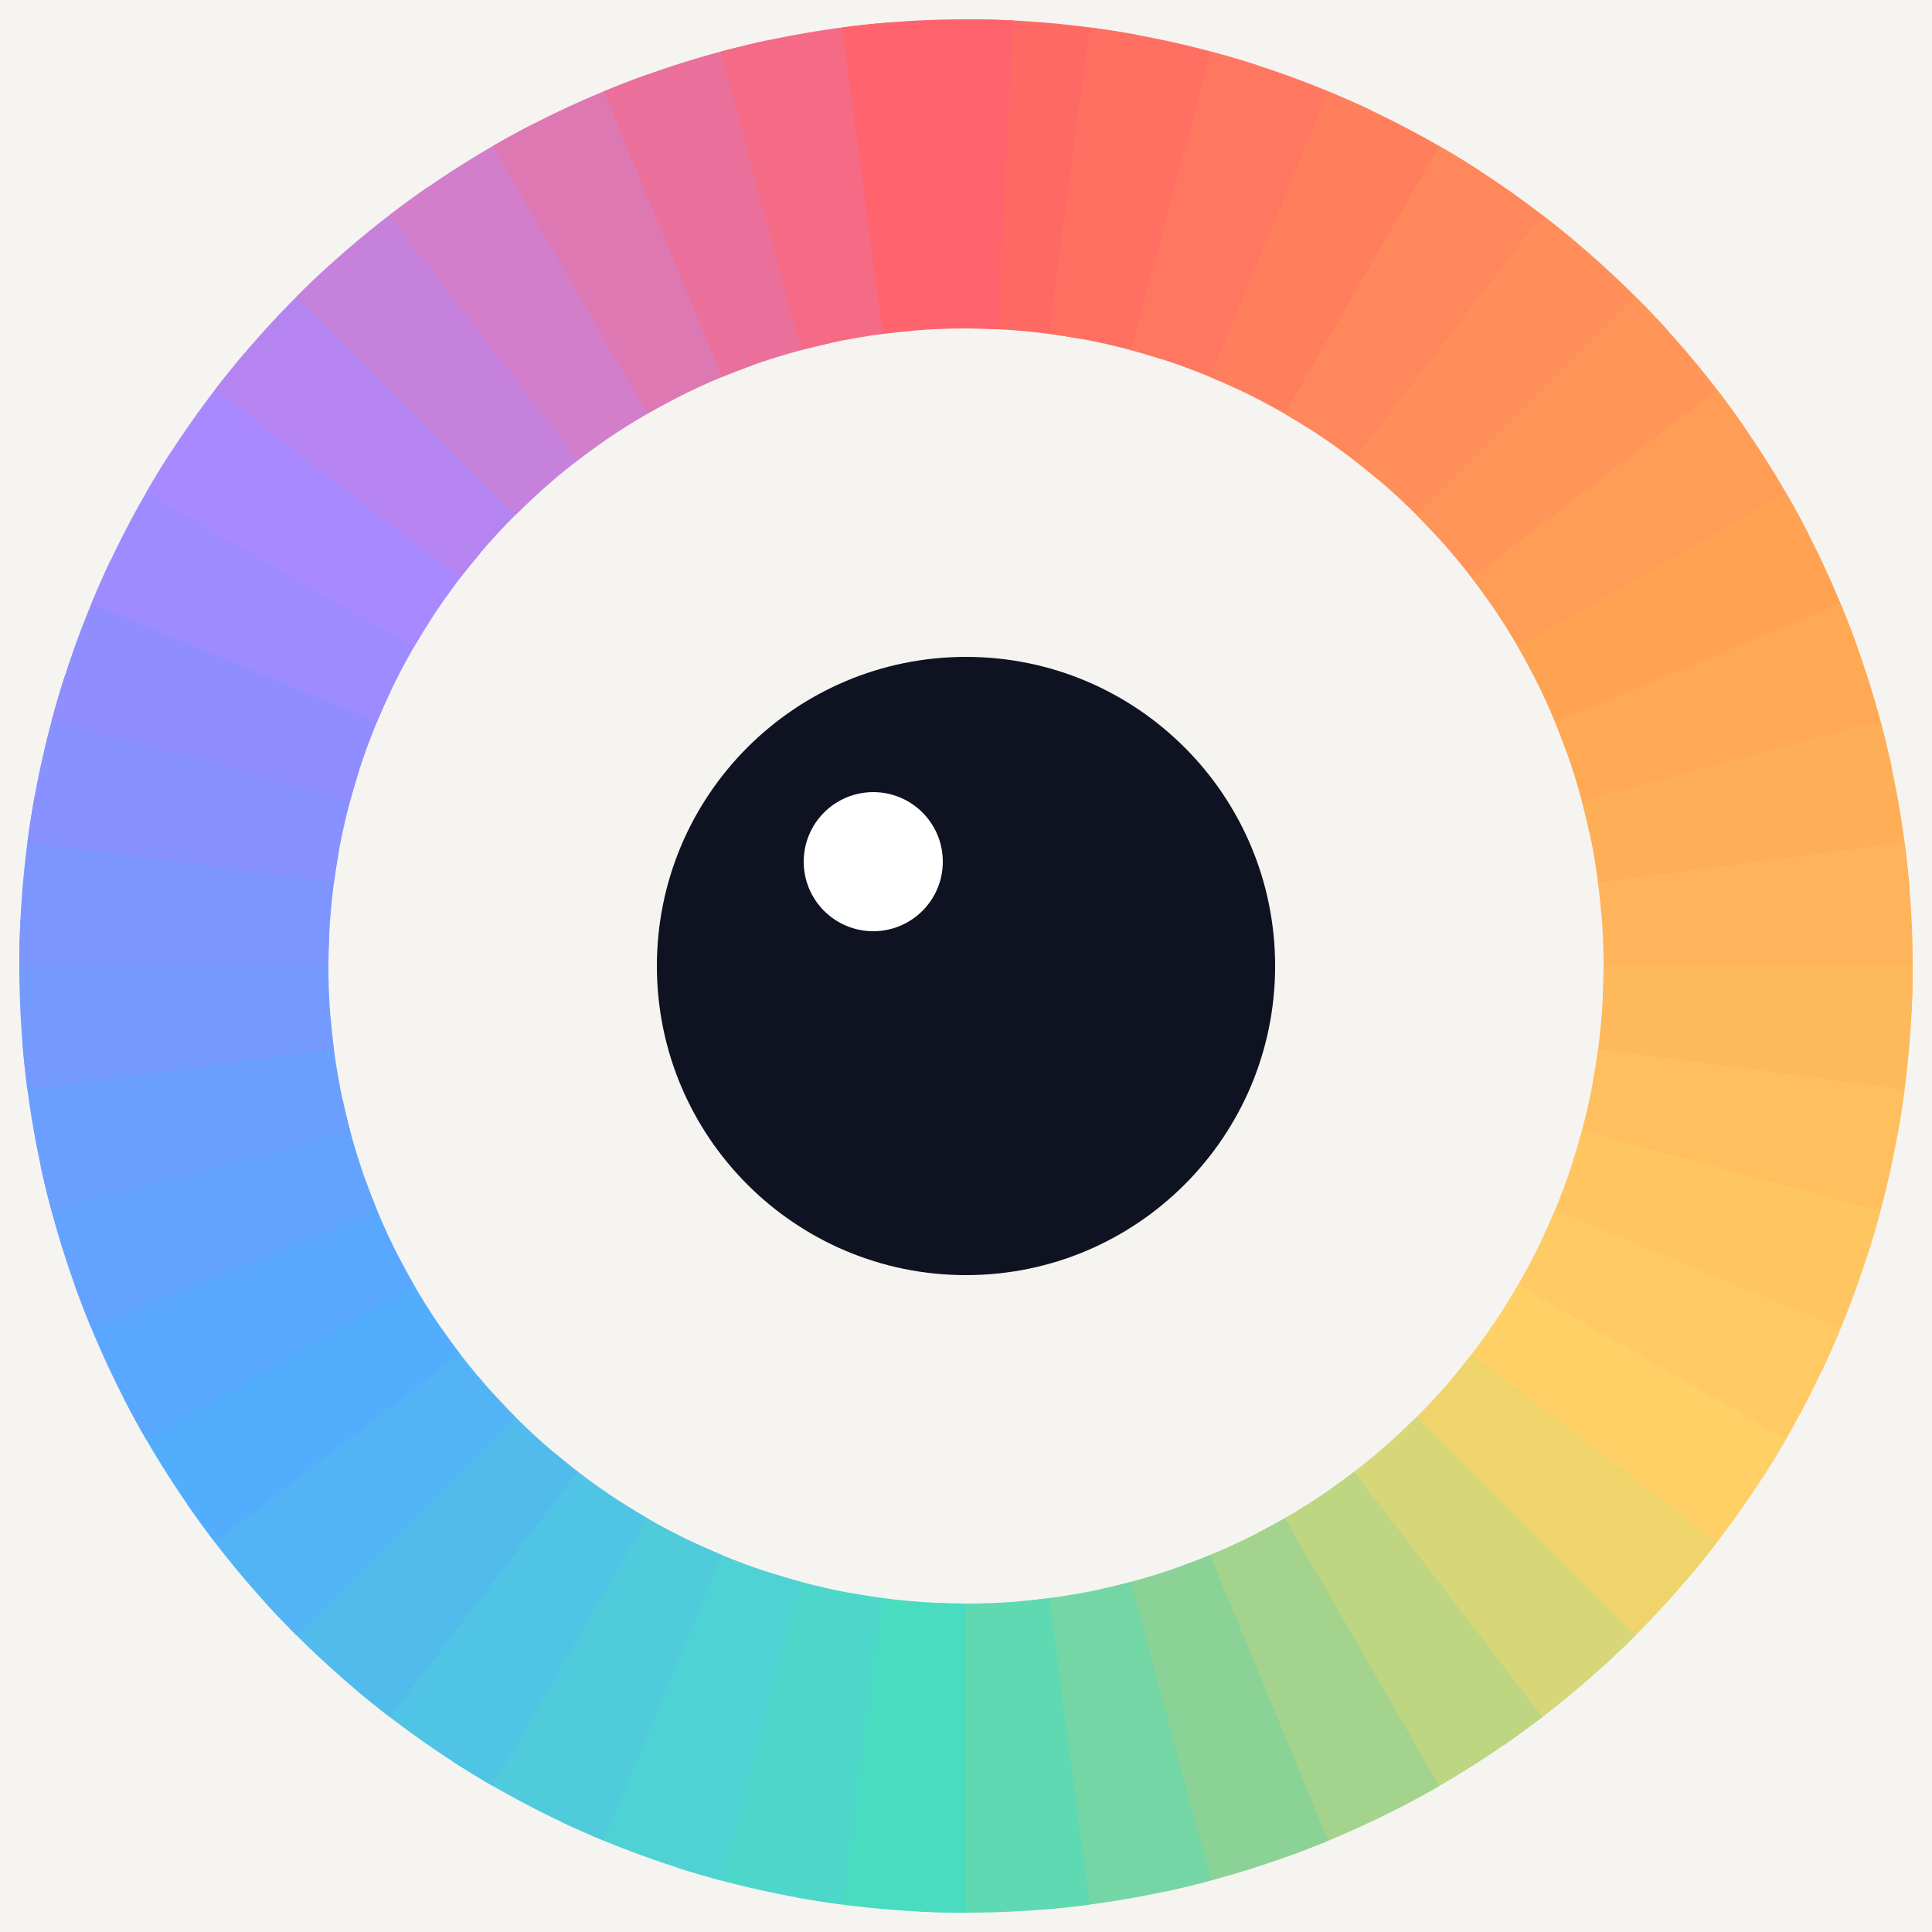
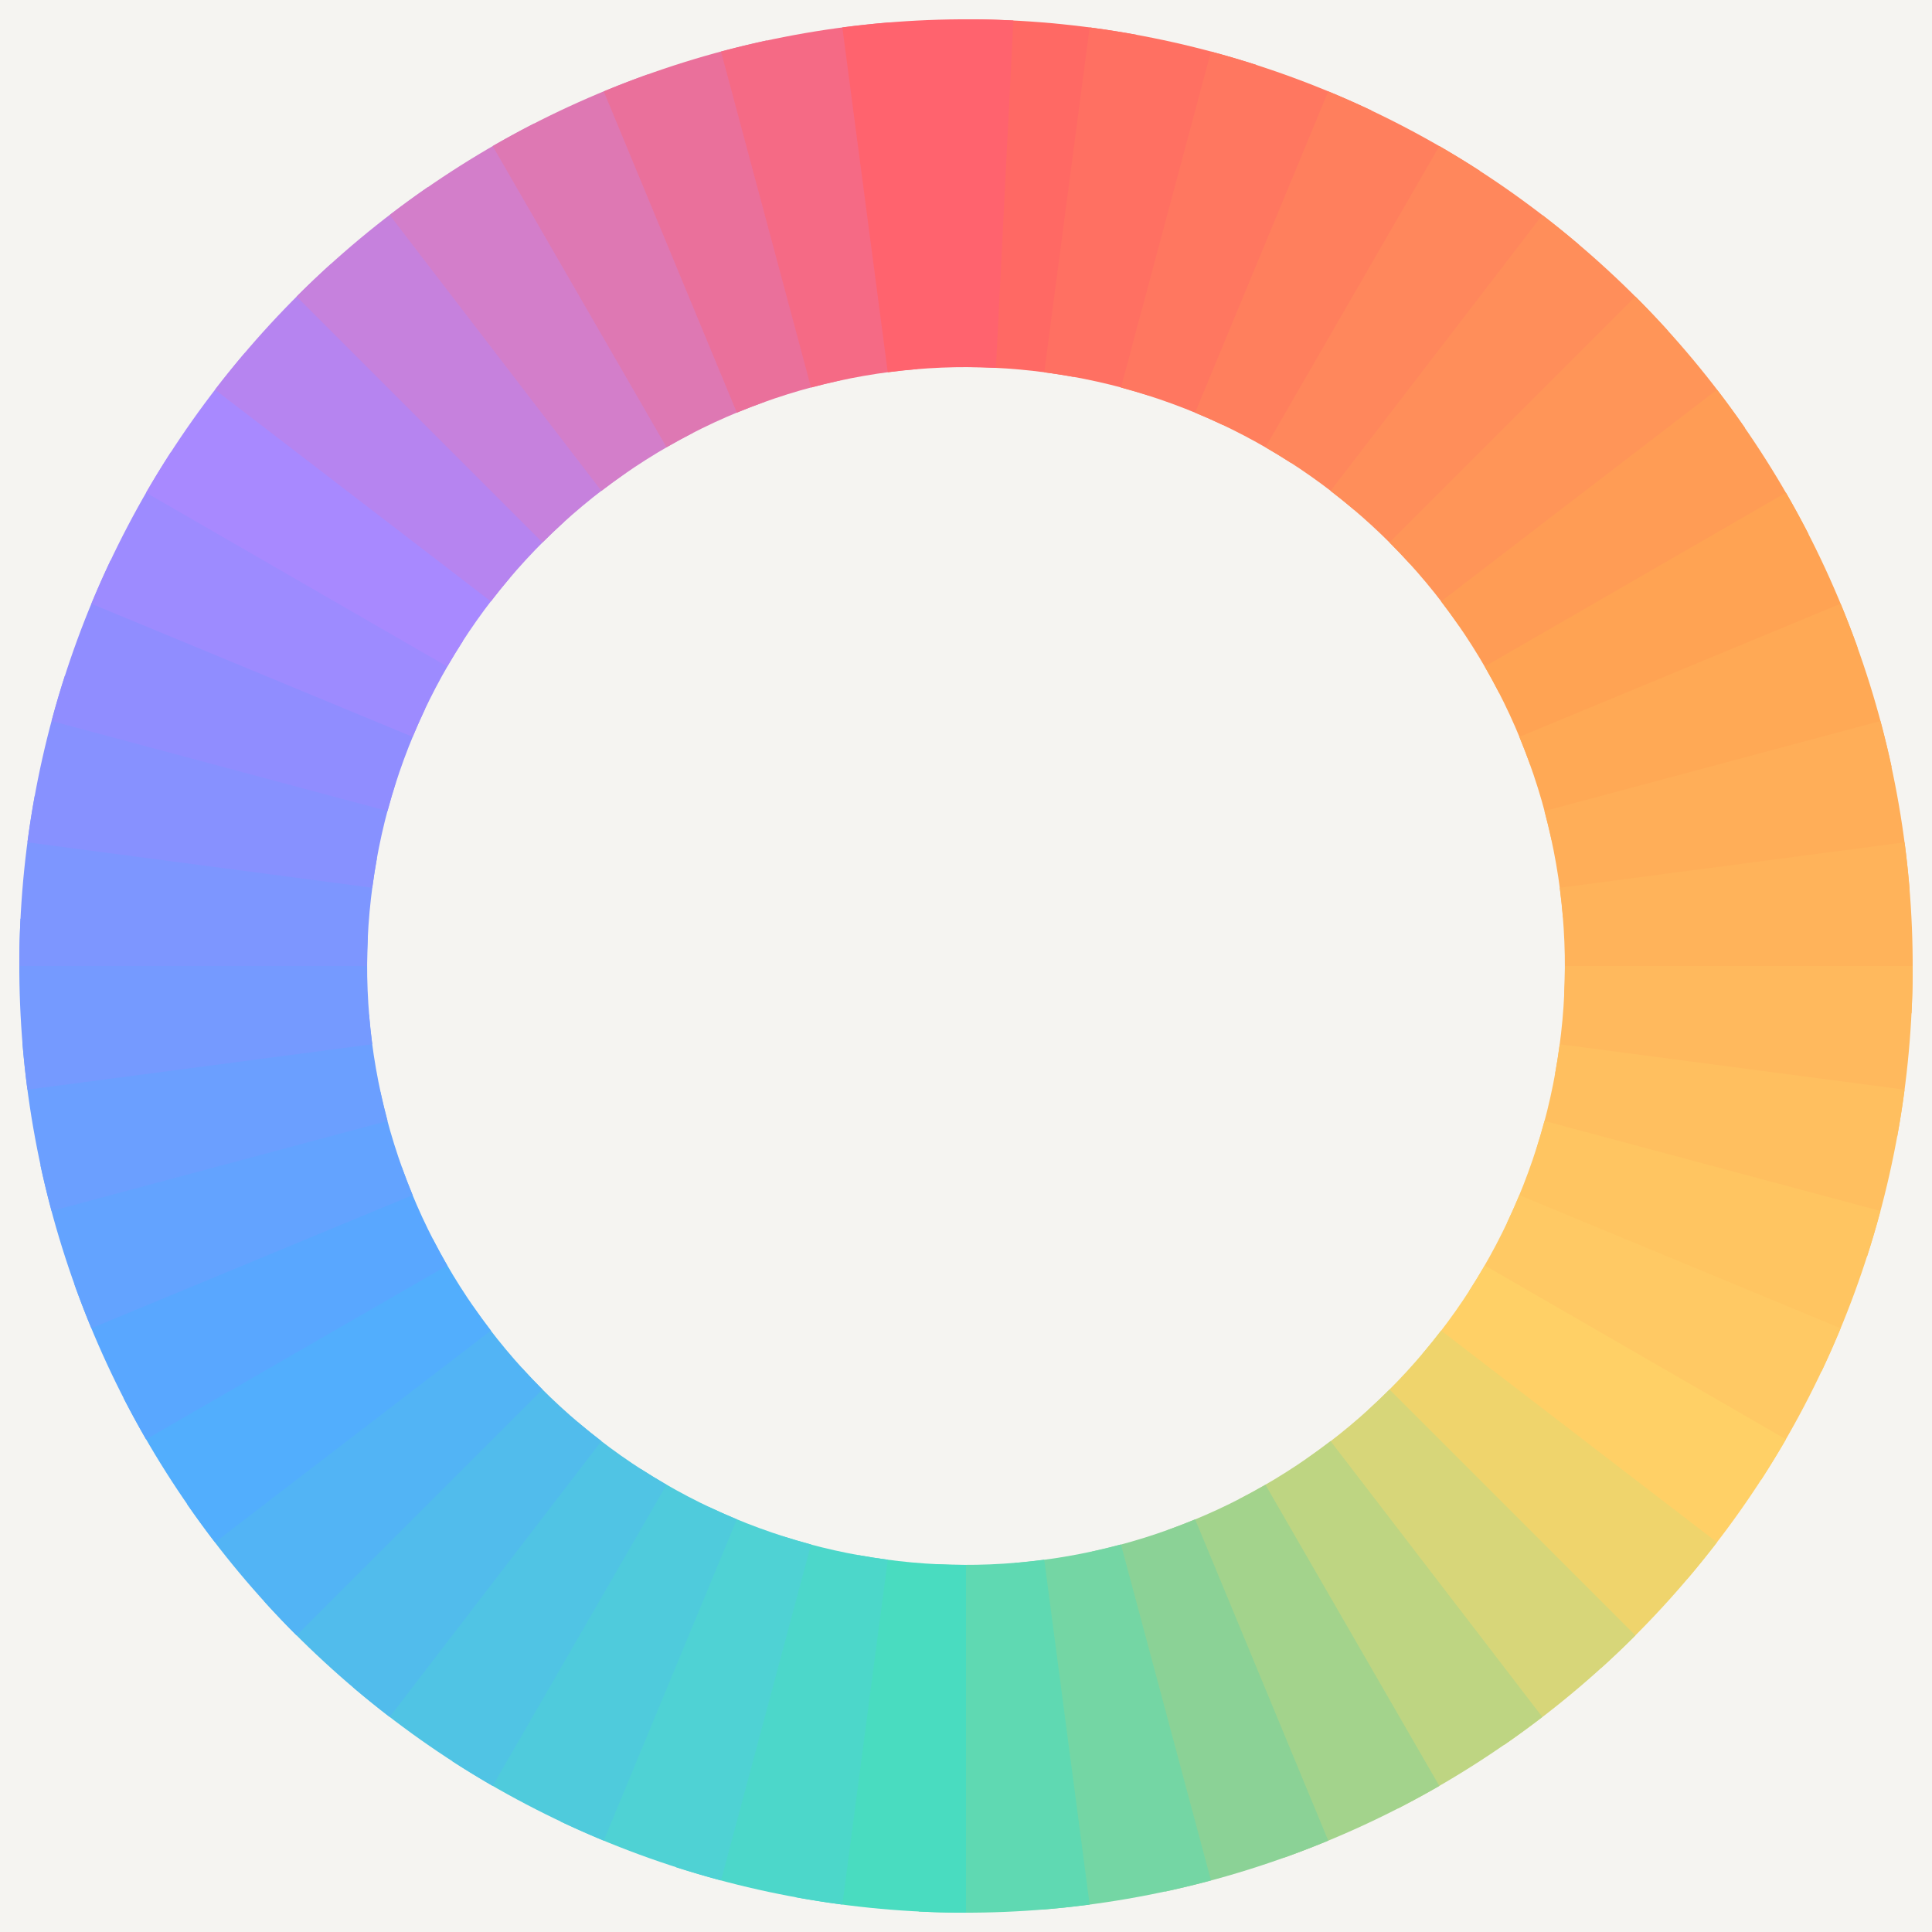
<svg xmlns="http://www.w3.org/2000/svg" viewBox="0 0 100 100" width="100" height="100">
  <rect width="100" height="100" fill="#F5F4F1" />
-   <path d="M50.00 1.00A49 49 0 0 1 58.82 1.80L55.94 17.54A33 33 0 0 0 50.00 17.00Z" fill="#ff6964" />
-   <path d="M56.40 1.42A49 49 0 0 1 65.03 3.36L60.12 18.59A33 33 0 0 0 54.31 17.28Z" fill="#ff7062" />
-   <path d="M62.68 2.67A49 49 0 0 1 70.99 5.72L64.14 20.18A33 33 0 0 0 58.54 18.12Z" fill="#ff7760" />
-   <path d="M68.75 4.73A49 49 0 0 1 76.59 8.84L67.91 22.28A33 33 0 0 0 62.63 19.51Z" fill="#ff7f5d" />
-   <path d="M74.50 7.56A49 49 0 0 1 81.73 12.67L71.37 24.86A33 33 0 0 0 66.50 21.42Z" fill="#ff875c" />
-   <path d="M79.83 11.13A49 49 0 0 1 86.34 17.13L74.47 27.86A33 33 0 0 0 70.09 23.82Z" fill="#ff8e5a" />
-   <path d="M84.65 15.35A49 49 0 0 1 90.32 22.15L77.15 31.24A33 33 0 0 0 73.33 26.67Z" fill="#ff9558" />
-   <path d="M88.87 20.17A49 49 0 0 1 93.61 27.65L79.37 34.95A33 33 0 0 0 76.18 29.91Z" fill="#ff9c55" />
-   <path d="M92.44 25.50A49 49 0 0 1 96.15 33.53L81.08 38.91A33 33 0 0 0 78.58 33.50Z" fill="#ffa353" />
-   <path d="M95.27 31.25A49 49 0 0 1 97.91 39.70L82.26 43.06A33 33 0 0 0 80.49 37.37Z" fill="#ffa955" />
-   <path d="M97.33 37.32A49 49 0 0 1 98.84 46.04L82.89 47.33A33 33 0 0 0 81.88 41.46Z" fill="#ffae58" />
-   <path d="M98.58 43.60A49 49 0 0 1 98.94 52.45L82.96 51.65A33 33 0 0 0 82.72 45.69Z" fill="#ffb35a" />
-   <path d="M99.00 50.00A49 49 0 0 1 98.20 58.82L82.46 55.94A33 33 0 0 0 83.00 50.00Z" fill="#ffb95d" />
-   <path d="M98.58 56.40A49 49 0 0 1 96.64 65.03L81.41 60.12A33 33 0 0 0 82.72 54.31Z" fill="#ffbf5f" />
-   <path d="M97.33 62.68A49 49 0 0 1 94.28 70.99L79.82 64.14A33 33 0 0 0 81.88 58.54Z" fill="#ffc561" />
-   <path d="M95.27 68.75A49 49 0 0 1 91.16 76.59L77.72 67.91A33 33 0 0 0 80.49 62.63Z" fill="#ffc964" />
-   <path d="M92.44 74.50A49 49 0 0 1 87.33 81.73L75.14 71.37A33 33 0 0 0 78.58 66.50Z" fill="#ffd066" />
-   <path d="M88.87 79.83A49 49 0 0 1 82.87 86.34L72.14 74.47A33 33 0 0 0 76.18 70.09Z" fill="#efd46c" />
-   <path d="M84.65 84.65A49 49 0 0 1 77.85 90.32L68.76 77.15A33 33 0 0 0 73.33 73.33Z" fill="#d7d679" />
-   <path d="M79.83 88.87A49 49 0 0 1 72.35 93.61L65.05 79.37A33 33 0 0 0 70.09 76.18Z" fill="#bed582" />
-   <path d="M74.50 92.44A49 49 0 0 1 66.47 96.15L61.09 81.08A33 33 0 0 0 66.50 78.58Z" fill="#a3d38c" />
-   <path d="M68.75 95.27A49 49 0 0 1 60.30 97.91L56.94 82.26A33 33 0 0 0 62.63 80.49Z" fill="#8bd296" />
-   <path d="M62.68 97.33A49 49 0 0 1 53.96 98.84L52.67 82.89A33 33 0 0 0 58.54 81.88Z" fill="#74d6a4" />
-   <path d="M56.40 98.58A49 49 0 0 1 47.55 98.94L48.35 82.96A33 33 0 0 0 54.31 82.72Z" fill="#5fd9b2" />
-   <path d="M50.00 99.00A49 49 0 0 1 41.18 98.20L44.06 82.46A33 33 0 0 0 50.00 83.00Z" fill="#49dcc0" />
-   <path d="M43.60 98.58A49 49 0 0 1 34.97 96.64L39.88 81.41A33 33 0 0 0 45.69 82.72Z" fill="#4cd7ca" />
-   <path d="M37.32 97.33A49 49 0 0 1 29.01 94.28L35.86 79.82A33 33 0 0 0 41.46 81.88Z" fill="#4fd2d4" />
-   <path d="M31.25 95.27A49 49 0 0 1 23.41 91.16L32.09 77.72A33 33 0 0 0 37.37 80.49Z" fill="#4fcbdc" />
-   <path d="M25.50 92.44A49 49 0 0 1 18.27 87.33L28.63 75.14A33 33 0 0 0 33.50 78.58Z" fill="#50c4e4" />
-   <path d="M20.17 88.87A49 49 0 0 1 13.66 82.87L25.53 72.14A33 33 0 0 0 29.91 76.18Z" fill="#51bcec" />
-   <path d="M15.35 84.65A49 49 0 0 1 9.68 77.85L22.85 68.76A33 33 0 0 0 26.67 73.33Z" fill="#52b4f5" />
-   <path d="M11.13 79.83A49 49 0 0 1 6.39 72.35L20.63 65.05A33 33 0 0 0 23.82 70.09Z" fill="#52aefd" />
-   <path d="M7.56 74.50A49 49 0 0 1 3.85 66.47L18.92 61.09A33 33 0 0 0 21.42 66.50Z" fill="#59a7ff" />
-   <path d="M4.73 68.75A49 49 0 0 1 2.09 60.30L17.74 56.94A33 33 0 0 0 19.51 62.63Z" fill="#63a3ff" />
-   <path d="M2.67 62.68A49 49 0 0 1 1.16 53.96L17.11 52.67A33 33 0 0 0 18.12 58.54Z" fill="#6b9fff" />
-   <path d="M1.42 56.40A49 49 0 0 1 1.06 47.55L17.04 48.35A33 33 0 0 0 17.28 54.31Z" fill="#759aff" />
-   <path d="M1.00 50.00A49 49 0 0 1 1.80 41.18L17.54 44.06A33 33 0 0 0 17.00 50.00Z" fill="#7d96ff" />
-   <path d="M1.42 43.60A49 49 0 0 1 3.36 34.97L18.59 39.88A33 33 0 0 0 17.28 45.69Z" fill="#8791ff" />
-   <path d="M2.67 37.32A49 49 0 0 1 5.72 29.01L20.18 35.86A33 33 0 0 0 18.12 41.46Z" fill="#908dff" />
-   <path d="M4.73 31.25A49 49 0 0 1 8.84 23.41L22.28 32.09A33 33 0 0 0 19.51 37.37Z" fill="#9d8bff" />
-   <path d="M7.56 25.50A49 49 0 0 1 12.67 18.27L24.86 28.63A33 33 0 0 0 21.42 33.50Z" fill="#a889ff" />
-   <path d="M11.13 20.17A49 49 0 0 1 17.13 13.66L27.86 25.53A33 33 0 0 0 23.82 29.91Z" fill="#b684f0" />
-   <path d="M15.35 15.35A49 49 0 0 1 22.15 9.68L31.24 22.85A33 33 0 0 0 26.67 26.67Z" fill="#c681dd" />
-   <path d="M20.17 11.13A49 49 0 0 1 27.65 6.39L34.95 20.63A33 33 0 0 0 29.91 23.82Z" fill="#d37eca" />
-   <path d="M25.50 7.56A49 49 0 0 1 33.53 3.85L38.91 18.92A33 33 0 0 0 33.50 21.42Z" fill="#de78b3" />
-   <path d="M31.25 4.73A49 49 0 0 1 39.70 2.09L43.06 17.74A33 33 0 0 0 37.37 19.51Z" fill="#ea709b" />
-   <path d="M37.32 2.67A49 49 0 0 1 46.04 1.16L47.33 17.11A33 33 0 0 0 41.46 18.12Z" fill="#f56a85" />
-   <path d="M43.60 1.42A49 49 0 0 1 52.45 1.06L51.65 17.04A33 33 0 0 0 45.69 17.28Z" fill="#ff636e" />
-   <circle cx="50" cy="50" r="16" fill="#0F1220" />
-   <circle cx="45.2" cy="44.6" r="3.6" fill="#fff" />
+   <path d="M50.00 1.00A49 49 0 0 1 58.82 1.80L55.58 19.51A31 31 0 0 0 50.00 19.00Z" fill="#ff6964" />
+   <path d="M56.40 1.42A49 49 0 0 1 65.03 3.36L59.51 20.49A31 31 0 0 0 54.05 19.27Z" fill="#ff7062" />
+   <path d="M62.68 2.67A49 49 0 0 1 70.99 5.72L63.28 21.99A31 31 0 0 0 58.02 20.06Z" fill="#ff7760" />
+   <path d="M68.75 4.73A49 49 0 0 1 76.59 8.84L66.82 23.96A31 31 0 0 0 61.86 21.36Z" fill="#ff7f5d" />
+   <path d="M74.50 7.56A49 49 0 0 1 81.73 12.67L70.08 26.38A31 31 0 0 0 65.50 23.15Z" fill="#ff875c" />
+   <path d="M79.83 11.13A49 49 0 0 1 86.34 17.13L72.99 29.20A31 31 0 0 0 68.87 25.41Z" fill="#ff8e5a" />
+   <path d="M84.65 15.35A49 49 0 0 1 90.32 22.15L75.51 32.38A31 31 0 0 0 71.92 28.08Z" fill="#ff9558" />
+   <path d="M88.87 20.17A49 49 0 0 1 93.61 27.65L77.59 35.86A31 31 0 0 0 74.59 31.13Z" fill="#ff9c55" />
+   <path d="M92.44 25.50A49 49 0 0 1 96.15 33.53L79.20 39.58A31 31 0 0 0 76.85 34.50Z" fill="#ffa353" />
+   <path d="M95.27 31.25A49 49 0 0 1 97.91 39.70L80.31 43.48A31 31 0 0 0 78.64 38.14Z" fill="#ffa955" />
+   <path d="M97.33 37.32A49 49 0 0 1 98.84 46.04L80.90 47.49A31 31 0 0 0 79.94 41.98Z" fill="#ffae58" />
+   <path d="M98.58 43.60A49 49 0 0 1 98.94 52.45L80.96 51.55A31 31 0 0 0 80.73 45.95Z" fill="#ffb35a" />
+   <path d="M99.00 50.00A49 49 0 0 1 98.20 58.82L80.49 55.58A31 31 0 0 0 81.00 50.00Z" fill="#ffb95d" />
+   <path d="M98.58 56.40A49 49 0 0 1 96.64 65.03L79.51 59.51A31 31 0 0 0 80.73 54.05Z" fill="#ffbf5f" />
+   <path d="M97.33 62.68A49 49 0 0 1 94.28 70.99L78.01 63.28A31 31 0 0 0 79.94 58.02Z" fill="#ffc561" />
+   <path d="M95.27 68.75A49 49 0 0 1 91.16 76.59L76.04 66.82A31 31 0 0 0 78.64 61.86Z" fill="#ffc964" />
+   <path d="M92.44 74.50A49 49 0 0 1 87.33 81.73L73.62 70.08A31 31 0 0 0 76.85 65.50Z" fill="#ffd066" />
+   <path d="M88.87 79.83A49 49 0 0 1 82.87 86.34L70.80 72.99A31 31 0 0 0 74.59 68.87Z" fill="#efd46c" />
+   <path d="M84.65 84.65A49 49 0 0 1 77.85 90.32L67.62 75.51A31 31 0 0 0 71.92 71.92Z" fill="#d7d679" />
+   <path d="M79.83 88.87A49 49 0 0 1 72.35 93.61L64.14 77.59A31 31 0 0 0 68.87 74.59Z" fill="#bed582" />
+   <path d="M74.50 92.44A49 49 0 0 1 66.47 96.15L60.42 79.20A31 31 0 0 0 65.50 76.85Z" fill="#a3d38c" />
+   <path d="M68.75 95.27A49 49 0 0 1 60.30 97.91L56.52 80.31A31 31 0 0 0 61.86 78.64Z" fill="#8bd296" />
+   <path d="M62.68 97.33A49 49 0 0 1 53.96 98.84L52.51 80.90A31 31 0 0 0 58.02 79.94Z" fill="#74d6a4" />
+   <path d="M56.40 98.58A49 49 0 0 1 47.55 98.94L48.45 80.96A31 31 0 0 0 54.05 80.73Z" fill="#5fd9b2" />
+   <path d="M50.00 99.00A49 49 0 0 1 41.18 98.20L44.42 80.49A31 31 0 0 0 50.00 81.00Z" fill="#49dcc0" />
+   <path d="M43.60 98.58A49 49 0 0 1 34.97 96.64L40.49 79.51A31 31 0 0 0 45.95 80.73Z" fill="#4cd7ca" />
+   <path d="M37.32 97.33A49 49 0 0 1 29.01 94.28L36.72 78.01A31 31 0 0 0 41.98 79.94Z" fill="#4fd2d4" />
+   <path d="M31.25 95.27A49 49 0 0 1 23.41 91.16L33.18 76.04A31 31 0 0 0 38.14 78.64Z" fill="#4fcbdc" />
+   <path d="M25.50 92.44A49 49 0 0 1 18.27 87.33L29.92 73.62A31 31 0 0 0 34.50 76.85Z" fill="#50c4e4" />
+   <path d="M20.17 88.87A49 49 0 0 1 13.66 82.87L27.01 70.80A31 31 0 0 0 31.13 74.59Z" fill="#51bcec" />
+   <path d="M15.35 84.65A49 49 0 0 1 9.68 77.85L24.49 67.62A31 31 0 0 0 28.08 71.92Z" fill="#52b4f5" />
+   <path d="M11.13 79.83A49 49 0 0 1 6.39 72.35L22.41 64.14A31 31 0 0 0 25.41 68.87Z" fill="#52aefd" />
+   <path d="M7.56 74.50A49 49 0 0 1 3.85 66.47L20.80 60.42A31 31 0 0 0 23.15 65.50Z" fill="#59a7ff" />
+   <path d="M4.73 68.75A49 49 0 0 1 2.09 60.30L19.69 56.52A31 31 0 0 0 21.36 61.86Z" fill="#63a3ff" />
+   <path d="M2.67 62.68A49 49 0 0 1 1.16 53.96L19.10 52.51A31 31 0 0 0 20.06 58.02Z" fill="#6b9fff" />
+   <path d="M1.42 56.40A49 49 0 0 1 1.06 47.55L19.04 48.45A31 31 0 0 0 19.27 54.05Z" fill="#759aff" />
+   <path d="M1.00 50.00A49 49 0 0 1 1.80 41.18L19.51 44.42A31 31 0 0 0 19.00 50.00Z" fill="#7d96ff" />
+   <path d="M1.42 43.60A49 49 0 0 1 3.36 34.97L20.49 40.49A31 31 0 0 0 19.27 45.95Z" fill="#8791ff" />
+   <path d="M2.67 37.32A49 49 0 0 1 5.72 29.01L21.99 36.72A31 31 0 0 0 20.06 41.98Z" fill="#908dff" />
+   <path d="M4.73 31.25A49 49 0 0 1 8.84 23.41L23.96 33.18A31 31 0 0 0 21.36 38.14Z" fill="#9d8bff" />
+   <path d="M7.56 25.50A49 49 0 0 1 12.67 18.27L26.38 29.92A31 31 0 0 0 23.15 34.50Z" fill="#a889ff" />
+   <path d="M11.13 20.17A49 49 0 0 1 17.13 13.66L29.20 27.01A31 31 0 0 0 25.41 31.13Z" fill="#b684f0" />
+   <path d="M15.35 15.35A49 49 0 0 1 22.15 9.68L32.38 24.49A31 31 0 0 0 28.08 28.08Z" fill="#c681dd" />
+   <path d="M20.17 11.13A49 49 0 0 1 27.65 6.39L35.86 22.41A31 31 0 0 0 31.13 25.41Z" fill="#d37eca" />
+   <path d="M25.50 7.56A49 49 0 0 1 33.53 3.85L39.58 20.80A31 31 0 0 0 34.50 23.15Z" fill="#de78b3" />
+   <path d="M31.25 4.73A49 49 0 0 1 39.70 2.09L43.48 19.69A31 31 0 0 0 38.14 21.36Z" fill="#ea709b" />
+   <path d="M37.32 2.67A49 49 0 0 1 46.04 1.16L47.49 19.10A31 31 0 0 0 41.98 20.06Z" fill="#f56a85" />
+   <path d="M43.60 1.42A49 49 0 0 1 52.45 1.06L51.55 19.04A31 31 0 0 0 45.95 19.27Z" fill="#ff636e" />
</svg>
